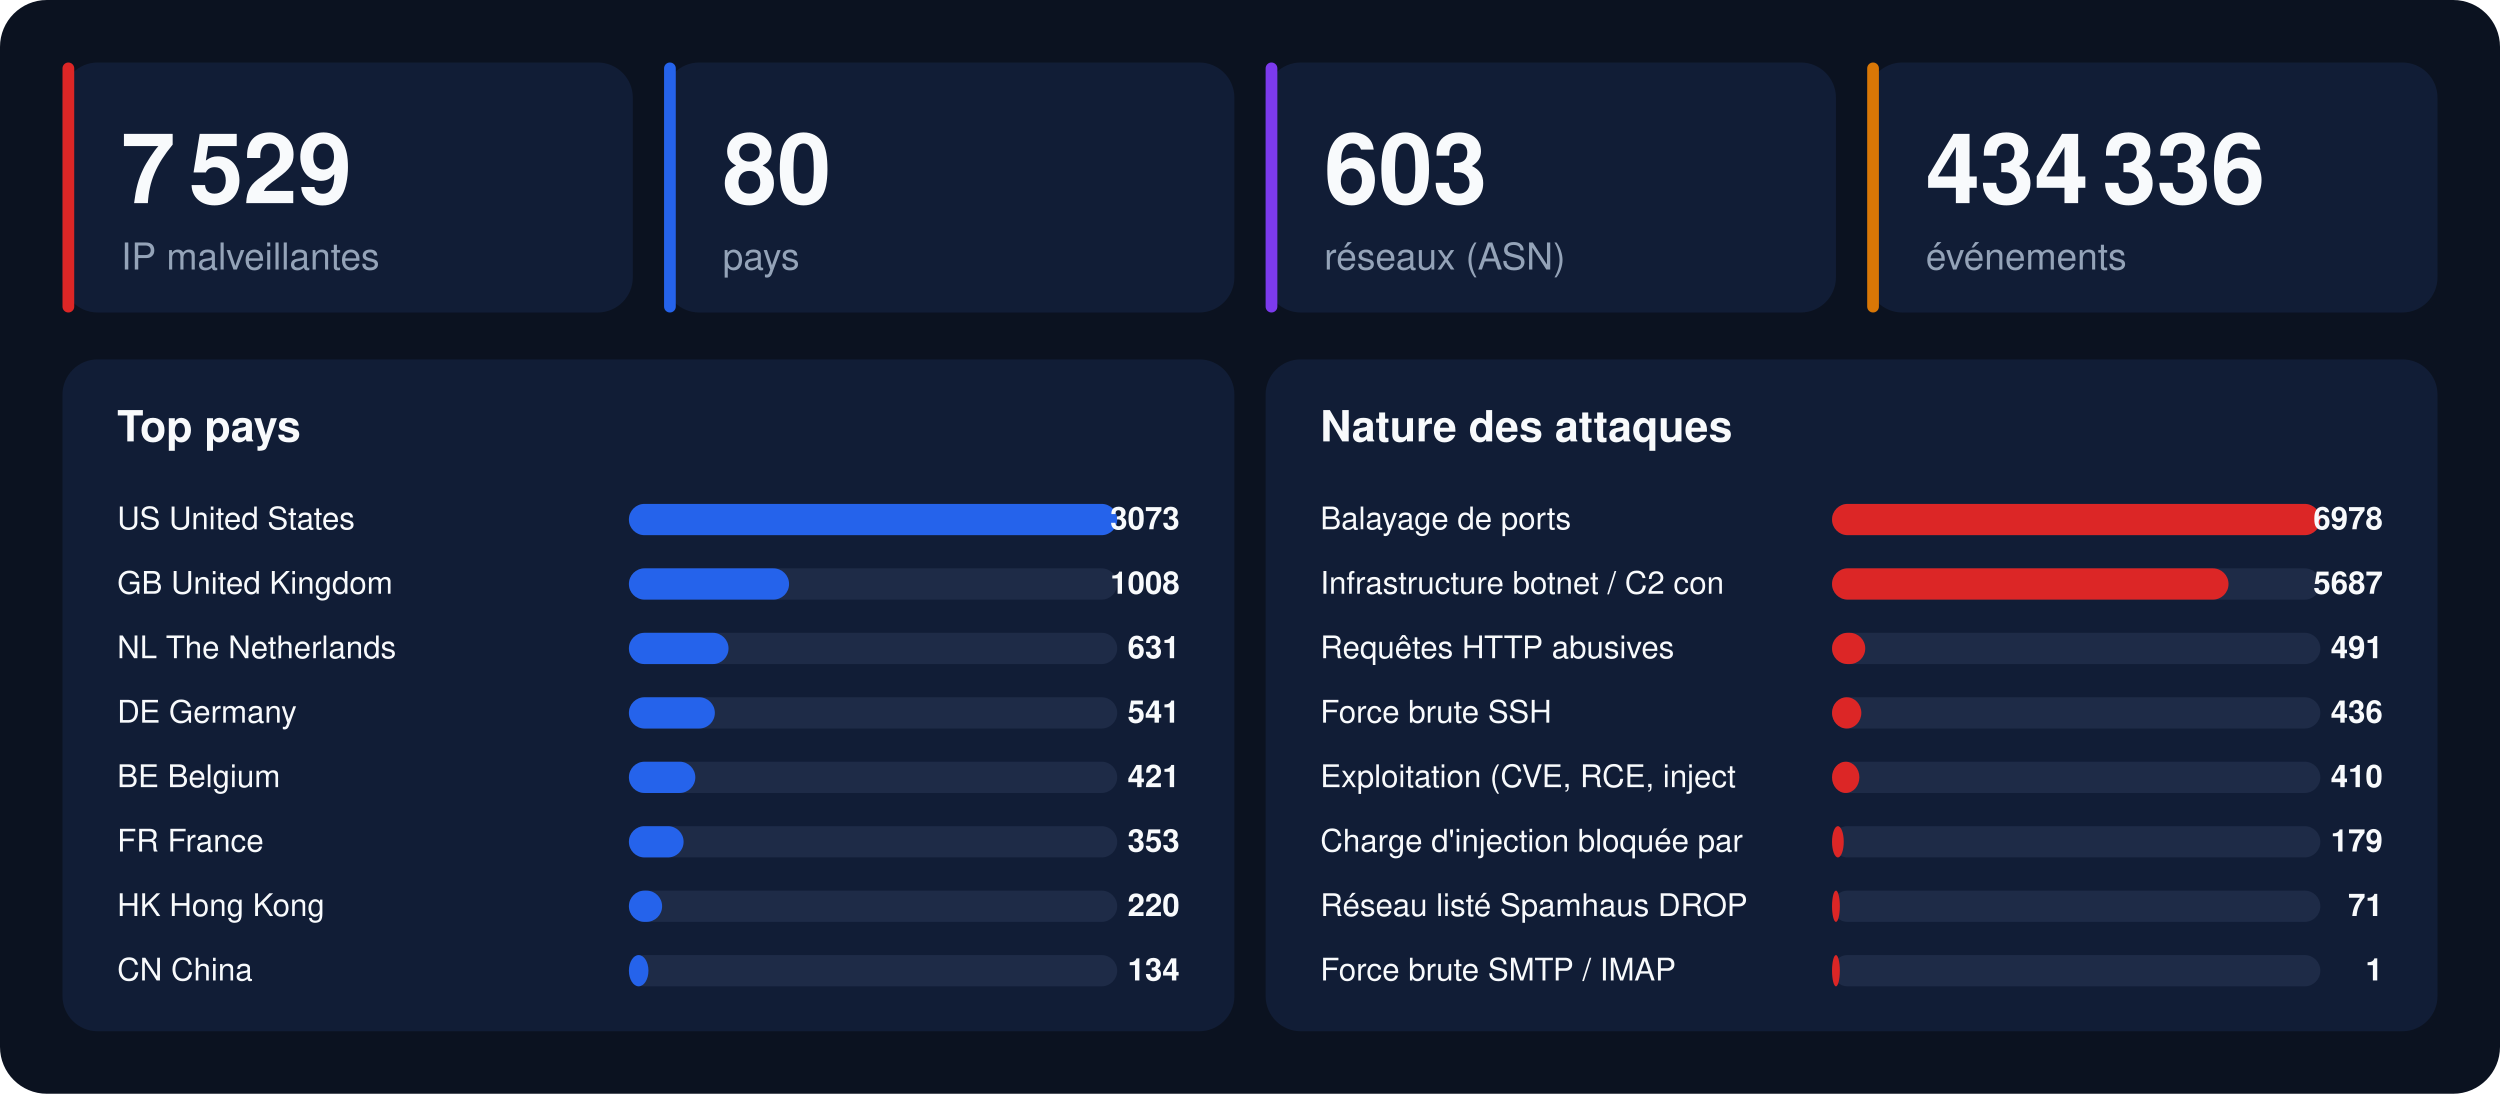
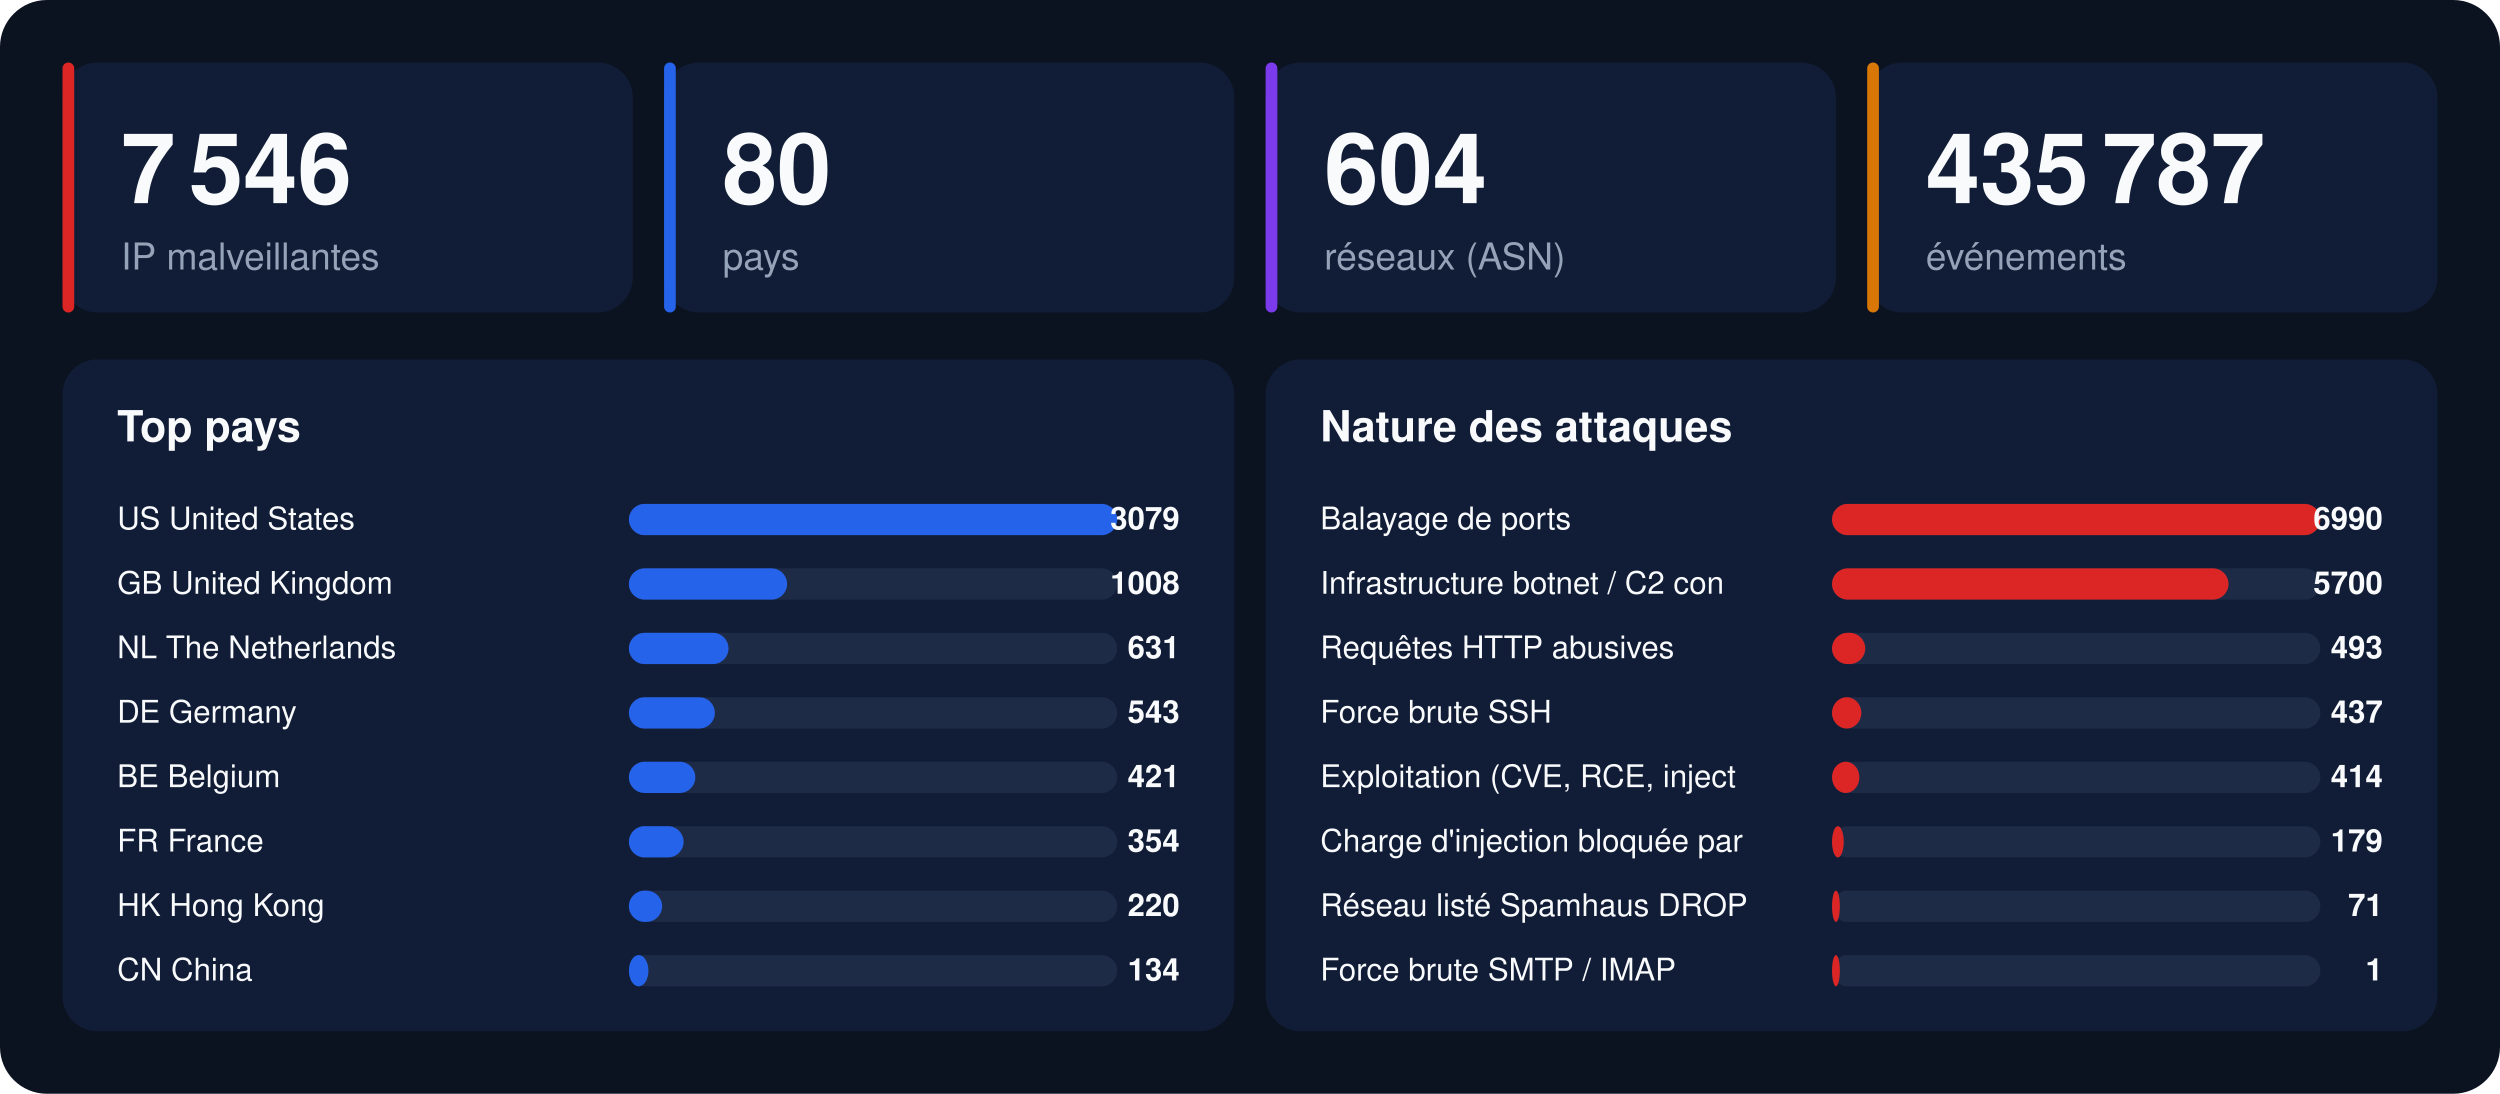
<svg xmlns="http://www.w3.org/2000/svg" width="1280" height="560" viewBox="0 0 1280 560" font-family="-apple-system,BlinkMacSystemFont,'Segoe UI',Helvetica,Arial,sans-serif">
  <rect width="1280" height="560" rx="24" fill="#0b1220" />
  <rect x="32" y="32" width="292" height="128" rx="18" fill="#111d36" />
  <rect x="32" y="32" width="6" height="128" rx="3" fill="#dc2626" />
-   <text x="62" y="104" font-size="50" font-weight="800" fill="#f8fafc">7 529</text>
+   <text x="62" y="104" font-size="50" font-weight="800" fill="#f8fafc">7 546</text>
  <text x="62" y="138" font-size="19" fill="#94a3b8">IP malveillantes</text>
  <rect x="340" y="32" width="292" height="128" rx="18" fill="#111d36" />
  <rect x="340" y="32" width="6" height="128" rx="3" fill="#2563eb" />
  <text x="370" y="104" font-size="50" font-weight="800" fill="#f8fafc">80</text>
  <text x="370" y="138" font-size="19" fill="#94a3b8">pays</text>
  <rect x="648" y="32" width="292" height="128" rx="18" fill="#111d36" />
  <rect x="648" y="32" width="6" height="128" rx="3" fill="#7c3aed" />
-   <text x="678" y="104" font-size="50" font-weight="800" fill="#f8fafc">603</text>
+   <text x="678" y="104" font-size="50" font-weight="800" fill="#f8fafc">604</text>
  <text x="678" y="138" font-size="19" fill="#94a3b8">réseaux (ASN)</text>
  <rect x="956" y="32" width="292" height="128" rx="18" fill="#111d36" />
  <rect x="956" y="32" width="6" height="128" rx="3" fill="#d97706" />
-   <text x="986" y="104" font-size="50" font-weight="800" fill="#f8fafc">434 336</text>
+   <text x="986" y="104" font-size="50" font-weight="800" fill="#f8fafc">435 787</text>
  <text x="986" y="138" font-size="19" fill="#94a3b8">événements</text>
  <rect x="32" y="184" width="600" height="344" rx="18" fill="#111d36" />
  <text x="60" y="226" font-size="22" font-weight="700" fill="#f8fafc">Top pays</text>
  <text x="60" y="271" font-size="16" fill="#f8fafc">US  United States</text>
  <rect x="322" y="258" width="250" height="16" rx="8" fill="#1e2b47" />
  <rect x="322" y="258" width="250" height="16" rx="8" fill="#2563eb" />
-   <text x="604" y="271" font-size="16" font-weight="700" text-anchor="end" fill="#f8fafc">3073</text>
+   <text x="604" y="271" font-size="16" font-weight="700" text-anchor="end" fill="#f8fafc">3079</text>
  <text x="60" y="304" font-size="16" fill="#f8fafc">GB  United Kingdom</text>
  <rect x="322" y="291" width="250" height="16" rx="8" fill="#1e2b47" />
-   <rect x="322" y="291" width="82" height="16" rx="8" fill="#2563eb" />
+   <rect x="322" y="291" width="81" height="16" rx="8" fill="#2563eb" />
  <text x="604" y="304" font-size="16" font-weight="700" text-anchor="end" fill="#f8fafc">1008</text>
  <text x="60" y="337" font-size="16" fill="#f8fafc">NL  The Netherlands</text>
  <rect x="322" y="324" width="250" height="16" rx="8" fill="#1e2b47" />
  <rect x="322" y="324" width="51" height="16" rx="8" fill="#2563eb" />
  <text x="604" y="337" font-size="16" font-weight="700" text-anchor="end" fill="#f8fafc">631</text>
  <text x="60" y="370" font-size="16" fill="#f8fafc">DE  Germany</text>
  <rect x="322" y="357" width="250" height="16" rx="8" fill="#1e2b47" />
  <rect x="322" y="357" width="44" height="16" rx="8" fill="#2563eb" />
-   <text x="604" y="370" font-size="16" font-weight="700" text-anchor="end" fill="#f8fafc">541</text>
+   <text x="604" y="370" font-size="16" font-weight="700" text-anchor="end" fill="#f8fafc">543</text>
  <text x="60" y="403" font-size="16" fill="#f8fafc">BE  Belgium</text>
  <rect x="322" y="390" width="250" height="16" rx="8" fill="#1e2b47" />
  <rect x="322" y="390" width="34" height="16" rx="8" fill="#2563eb" />
  <text x="604" y="403" font-size="16" font-weight="700" text-anchor="end" fill="#f8fafc">421</text>
  <text x="60" y="436" font-size="16" fill="#f8fafc">FR  France</text>
  <rect x="322" y="423" width="250" height="16" rx="8" fill="#1e2b47" />
  <rect x="322" y="423" width="28" height="16" rx="8" fill="#2563eb" />
-   <text x="604" y="436" font-size="16" font-weight="700" text-anchor="end" fill="#f8fafc">353</text>
+   <text x="604" y="436" font-size="16" font-weight="700" text-anchor="end" fill="#f8fafc">354</text>
  <text x="60" y="469" font-size="16" fill="#f8fafc">HK  Hong Kong</text>
  <rect x="322" y="456" width="250" height="16" rx="8" fill="#1e2b47" />
  <rect x="322" y="456" width="17" height="16" rx="8" fill="#2563eb" />
  <text x="604" y="469" font-size="16" font-weight="700" text-anchor="end" fill="#f8fafc">220</text>
  <text x="60" y="502" font-size="16" fill="#f8fafc">CN  China</text>
  <rect x="322" y="489" width="250" height="16" rx="8" fill="#1e2b47" />
  <rect x="322" y="489" width="10" height="16" rx="8" fill="#2563eb" />
  <text x="604" y="502" font-size="16" font-weight="700" text-anchor="end" fill="#f8fafc">134</text>
  <rect x="648" y="184" width="600" height="344" rx="18" fill="#111d36" />
  <text x="676" y="226" font-size="22" font-weight="700" fill="#f8fafc">Nature des attaques</text>
  <text x="676" y="271" font-size="16" fill="#f8fafc">Balayage de ports</text>
  <rect x="938" y="258" width="250" height="16" rx="8" fill="#1e2b47" />
  <rect x="938" y="258" width="250" height="16" rx="8" fill="#dc2626" />
-   <text x="1220" y="271" font-size="16" font-weight="700" text-anchor="end" fill="#f8fafc">6978</text>
+   <text x="1220" y="271" font-size="16" font-weight="700" text-anchor="end" fill="#f8fafc">6990</text>
  <text x="676" y="304" font-size="16" fill="#f8fafc">Infrastructure botnet / C2 con</text>
  <rect x="938" y="291" width="250" height="16" rx="8" fill="#1e2b47" />
  <rect x="938" y="291" width="203" height="16" rx="8" fill="#dc2626" />
-   <text x="1220" y="304" font-size="16" font-weight="700" text-anchor="end" fill="#f8fafc">5687</text>
+   <text x="1220" y="304" font-size="16" font-weight="700" text-anchor="end" fill="#f8fafc">5700</text>
  <text x="676" y="337" font-size="16" fill="#f8fafc">Requêtes HTTP abusives</text>
  <rect x="938" y="324" width="250" height="16" rx="8" fill="#1e2b47" />
  <rect x="938" y="324" width="17" height="16" rx="8" fill="#dc2626" />
-   <text x="1220" y="337" font-size="16" font-weight="700" text-anchor="end" fill="#f8fafc">491</text>
+   <text x="1220" y="337" font-size="16" font-weight="700" text-anchor="end" fill="#f8fafc">493</text>
  <text x="676" y="370" font-size="16" fill="#f8fafc">Force brute SSH</text>
  <rect x="938" y="357" width="250" height="16" rx="8" fill="#1e2b47" />
  <rect x="938" y="357" width="15" height="16" rx="8" fill="#dc2626" />
-   <text x="1220" y="370" font-size="16" font-weight="700" text-anchor="end" fill="#f8fafc">436</text>
+   <text x="1220" y="370" font-size="16" font-weight="700" text-anchor="end" fill="#f8fafc">437</text>
  <text x="676" y="403" font-size="16" fill="#f8fafc">Exploitation (CVE, RCE, inject</text>
  <rect x="938" y="390" width="250" height="16" rx="8" fill="#1e2b47" />
  <rect x="938" y="390" width="14" height="16" rx="8" fill="#dc2626" />
-   <text x="1220" y="403" font-size="16" font-weight="700" text-anchor="end" fill="#f8fafc">410</text>
+   <text x="1220" y="403" font-size="16" font-weight="700" text-anchor="end" fill="#f8fafc">414</text>
  <text x="676" y="436" font-size="16" fill="#f8fafc">Charge d'injection bloquée par</text>
  <rect x="938" y="423" width="250" height="16" rx="8" fill="#1e2b47" />
  <rect x="938" y="423" width="6" height="16" rx="8" fill="#dc2626" />
  <text x="1220" y="436" font-size="16" font-weight="700" text-anchor="end" fill="#f8fafc">179</text>
  <text x="676" y="469" font-size="16" fill="#f8fafc">Réseau listé Spamhaus DROP</text>
  <rect x="938" y="456" width="250" height="16" rx="8" fill="#1e2b47" />
  <rect x="938" y="456" width="4" height="16" rx="8" fill="#dc2626" />
  <text x="1220" y="469" font-size="16" font-weight="700" text-anchor="end" fill="#f8fafc">71</text>
  <text x="676" y="502" font-size="16" fill="#f8fafc">Force brute SMTP / IMAP</text>
  <rect x="938" y="489" width="250" height="16" rx="8" fill="#1e2b47" />
  <rect x="938" y="489" width="4" height="16" rx="8" fill="#dc2626" />
  <text x="1220" y="502" font-size="16" font-weight="700" text-anchor="end" fill="#f8fafc">1</text>
</svg>
